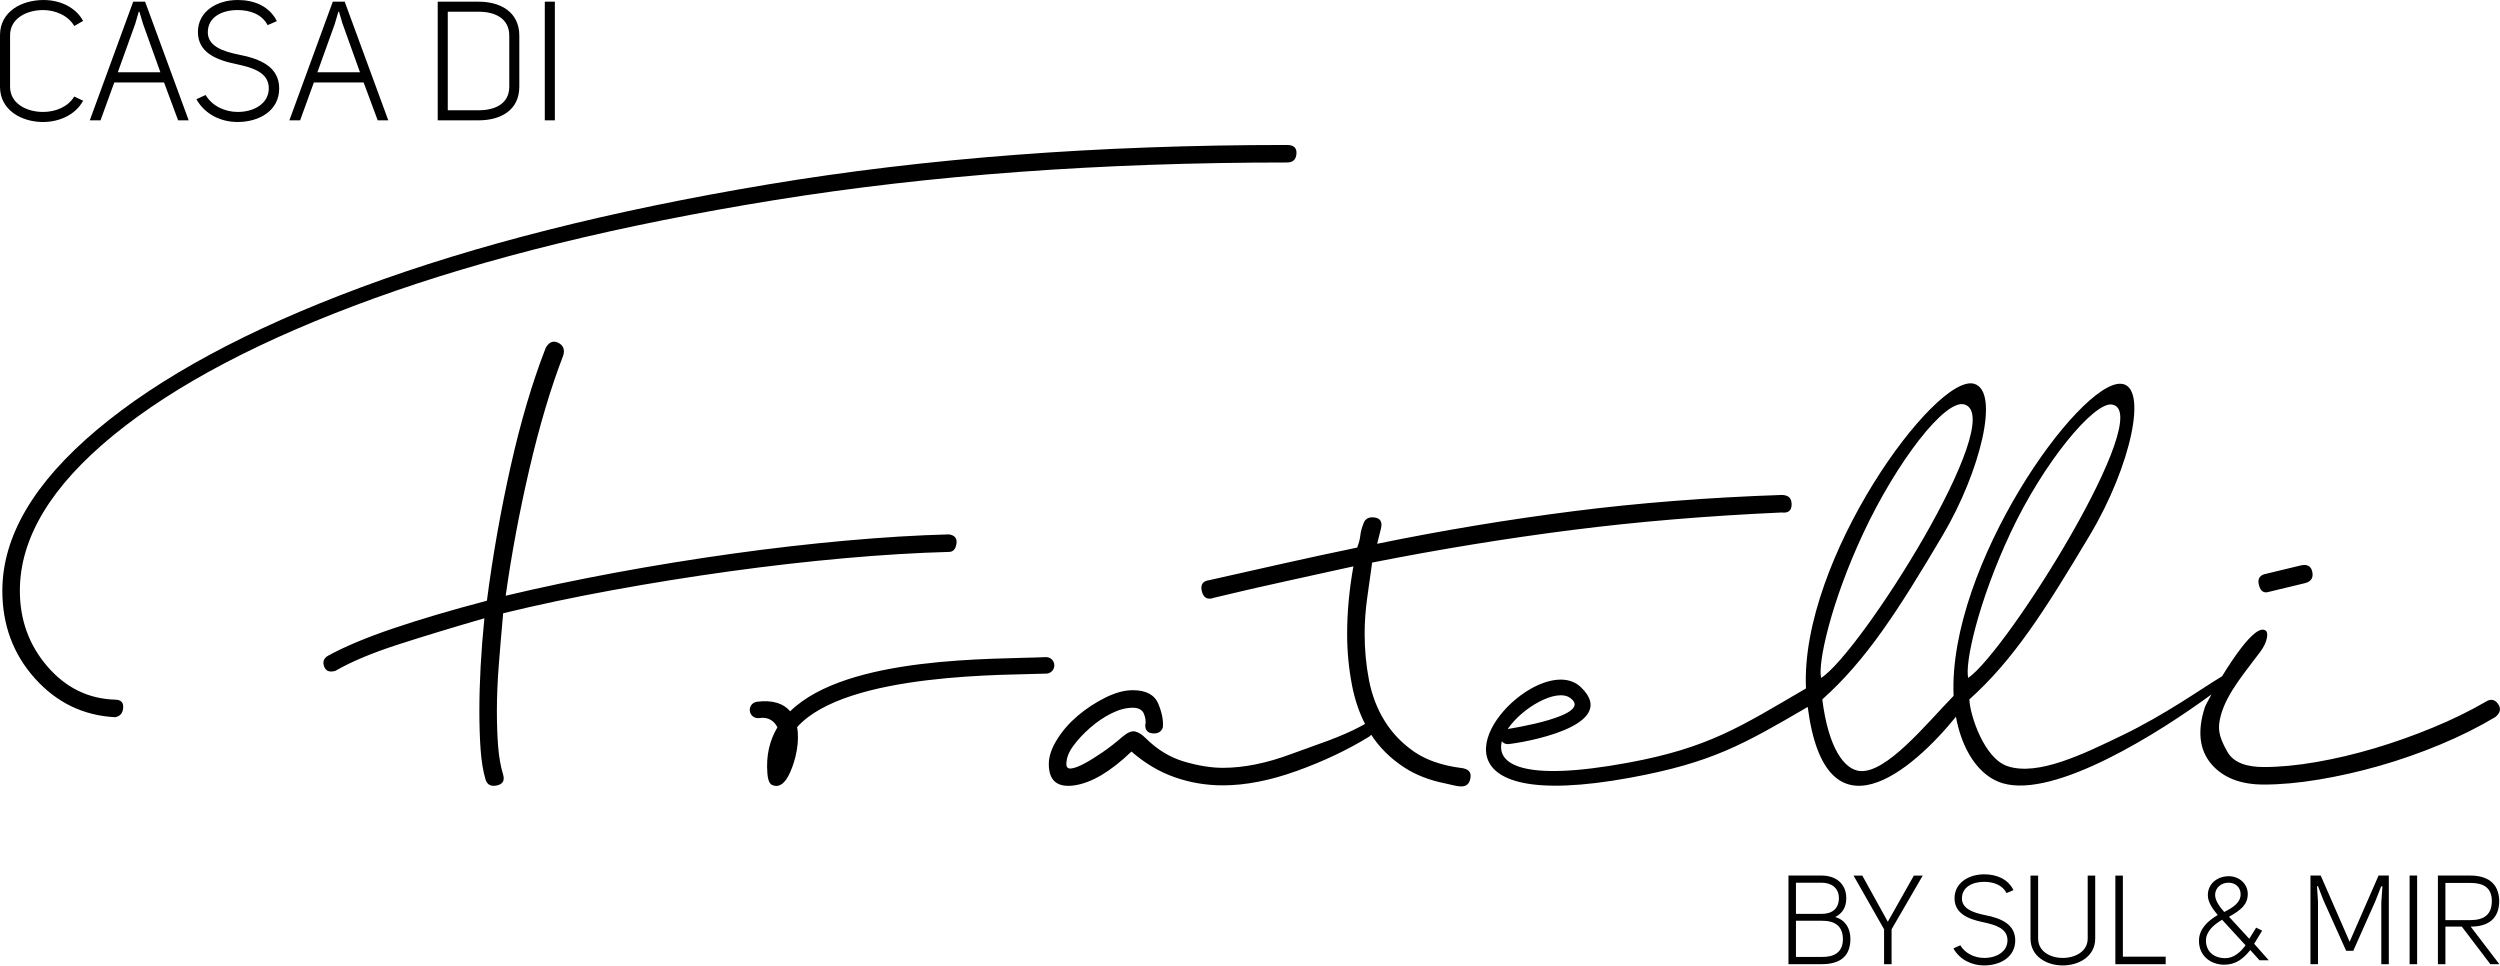
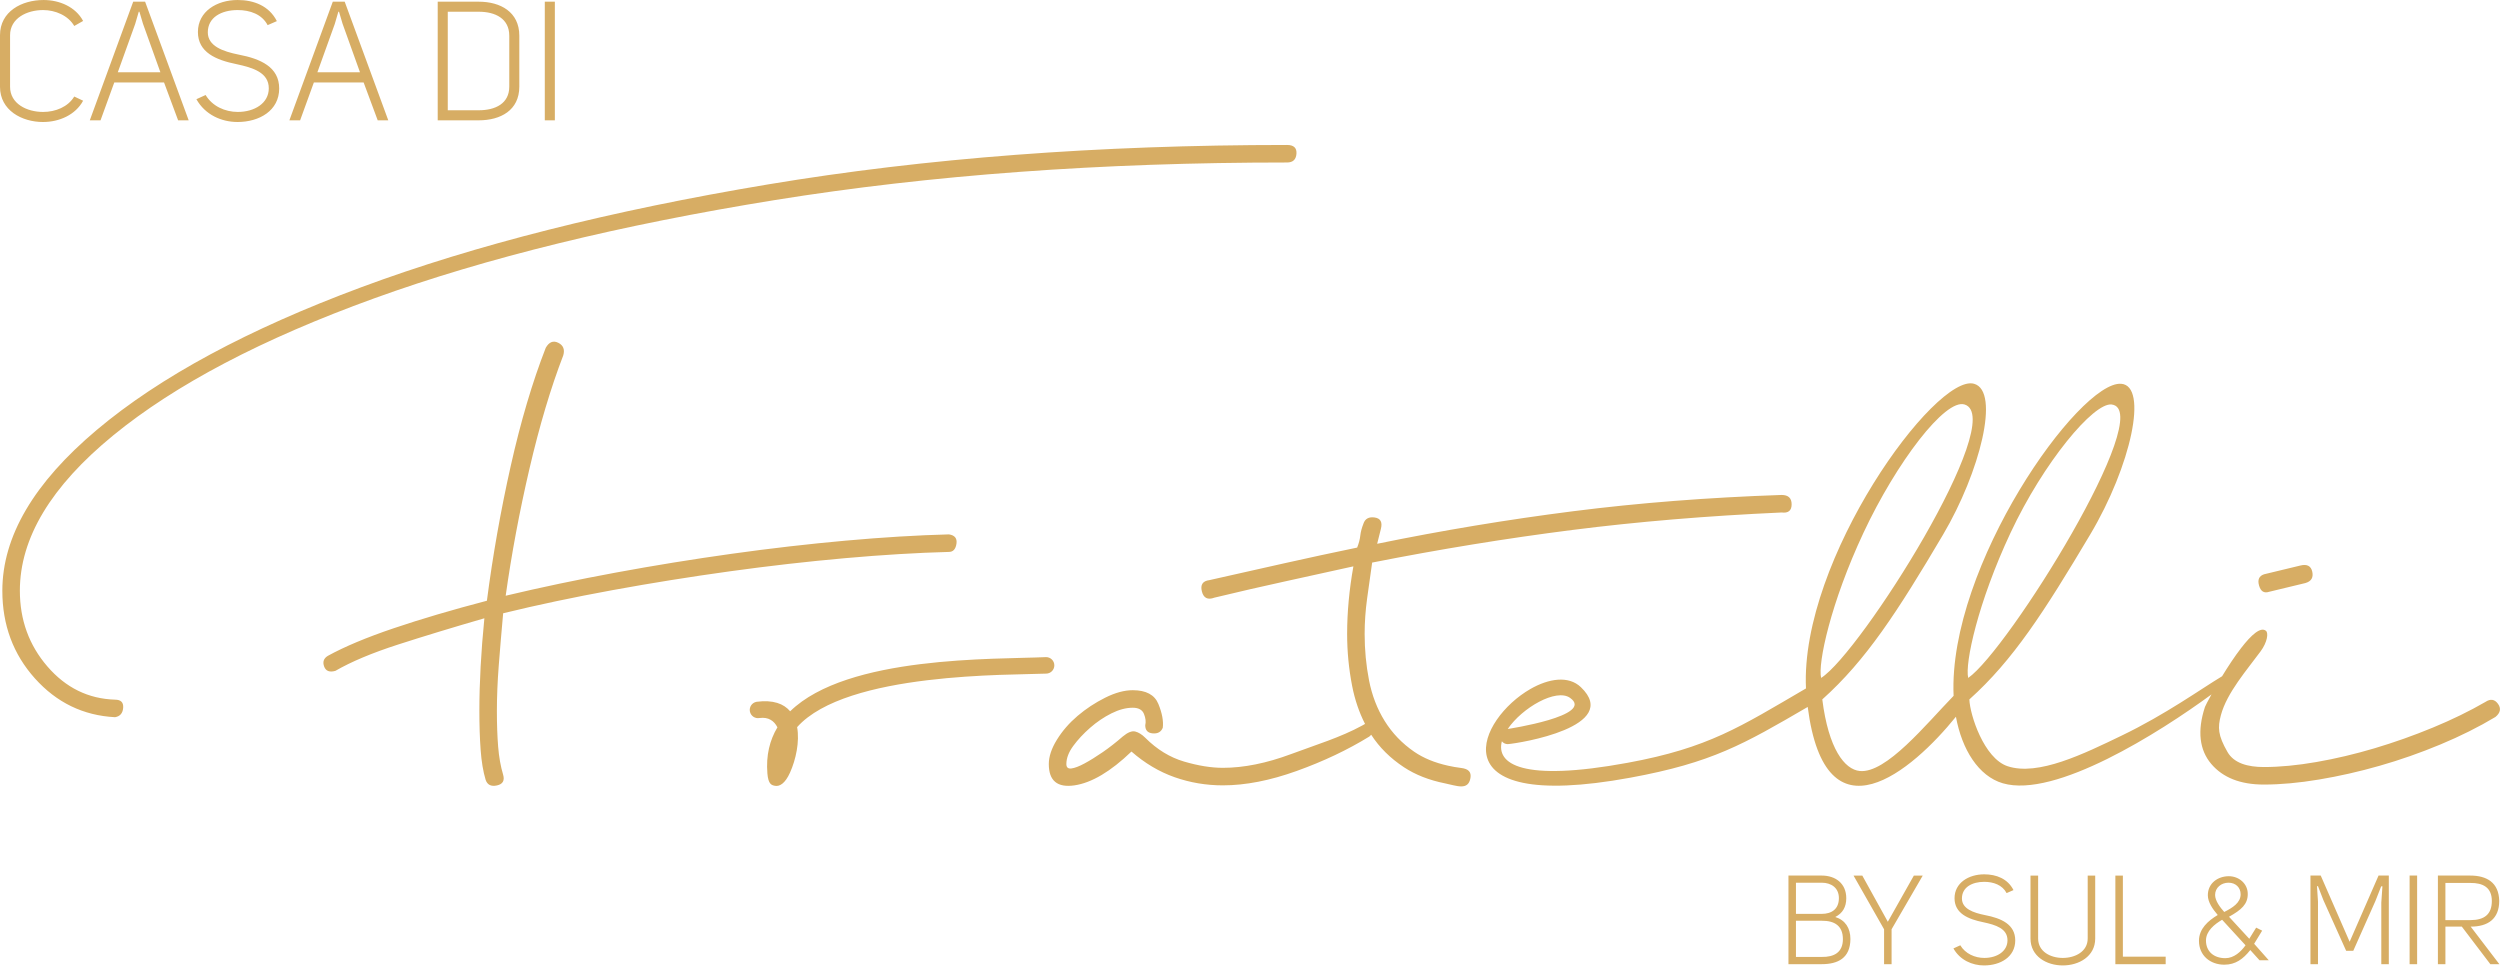
<svg xmlns="http://www.w3.org/2000/svg" xml:space="preserve" width="158.587mm" height="61.242mm" version="1.1" style="shape-rendering:geometricPrecision; text-rendering:geometricPrecision; image-rendering:optimizeQuality; fill-rule:evenodd; clip-rule:evenodd" viewBox="0 0 1966.14 759.27">
  <defs>
    <style type="text/css">
   
-     .fil0 {fill:black;fill-rule:nonzero}
+     .fil0 {fill:#d7ad64;fill-rule:nonzero}
   
  </style>
  </defs>
  <g id="Layer_x0020_1">
    <path class="fil0" d="M90.47 550.26c4.6,0 6.73,2.13 6.4,6.4 -0.33,4.27 -2.46,6.73 -6.4,7.39 -24.95,-1.31 -45.96,-11.49 -63.03,-30.53 -17.07,-19.04 -25.6,-42.02 -25.6,-68.93 0,-42.67 24.78,-84.86 74.35,-126.55 49.57,-41.69 118.99,-79.11 208.28,-112.26 89.29,-33.15 195.8,-60.07 319.56,-80.75 123.75,-20.68 259.82,-31.02 408.19,-31.02 5.25,0 7.71,2.3 7.39,6.89 -0.33,4.6 -2.79,6.89 -7.39,6.89 -146.4,0 -280.66,9.85 -402.77,29.54 -122.11,19.7 -227.16,45.46 -315.13,77.3 -87.97,31.84 -156.42,67.79 -205.33,107.83 -48.91,40.05 -73.37,80.75 -73.37,122.11 0,22.98 7.22,42.84 21.67,59.58 14.44,16.74 32.17,25.44 53.18,26.1zm-56.6 -454.31c12.65,0 25.44,-5.54 31.5,-16.74l-6.98 -3.3c-4.88,8.17 -14.76,12.13 -24.51,12.13 -12.78,0 -25.96,-6.46 -25.96,-19.77l0 -40.59c0,-13.31 13.18,-19.77 25.96,-19.77 9.75,0 19.77,4.35 24.51,12.52l6.98 -3.95c-5.93,-11.07 -18.58,-16.47 -31.1,-16.47 -17.13,0 -34.27,8.96 -34.27,27.68l0 40.59c0,18.45 17.13,27.68 33.87,27.68zm106.22 -1.32l8.3 0 -34.27 -93.31 -9.36 0 -34.14 93.31 8.44 0 10.81 -29.78 39.14 0 11.07 29.78zm-33.74 -75.91l2.77 -9.49 0.53 0 2.77 9.36 13.71 38.22 -33.48 0 13.71 -38.09zm80.4 77.23c17.26,0 32.82,-8.96 32.82,-26.36 0,-16.87 -14.63,-23.33 -31.76,-26.62 -12.52,-2.5 -24.38,-6.72 -24.38,-17.53 0,-11.86 10.81,-17.53 23.46,-17.53 9.75,0 19.11,3.29 23.59,11.86l7.25 -3.16c-6.06,-11.99 -18.06,-16.61 -30.84,-16.61 -16.34,0 -31.24,8.96 -31.24,25.17 0,15.95 14.1,22.01 30.44,25.3 12.92,2.77 25.3,6.59 25.3,18.98 0,11.73 -11.2,18.58 -24.38,18.58 -10.02,0 -20.03,-4.48 -25.3,-13.31l-7.25 3.3c6.85,12.26 19.77,17.92 32.29,17.92zm110.31 -1.32l8.3 0 -34.27 -93.31 -9.36 0 -34.14 93.31 8.44 0 10.81 -29.78 39.14 0 11.07 29.78zm-33.74 -75.91l2.77 -9.49 0.53 0 2.77 9.36 13.71 38.22 -33.48 0 13.71 -38.09zm80.92 75.91l32.29 0c17,0 31.89,-7.78 31.89,-26.49l0 -40.06c0,-18.71 -14.89,-26.75 -31.89,-26.75l-32.29 0 0 93.31zm7.91 -7.91l0 -77.49 24.38 0c13.05,0 23.99,5.4 23.99,18.85l0 40.06c0,13.31 -10.94,18.58 -23.99,18.58l-24.38 0zm76.31 7.91l7.91 0 0 -93.31 -7.91 0 0 93.31zm1014.89 626.55c5.81,-2.95 8.66,-7.88 8.66,-14.77 0,-11.71 -8.56,-17.82 -19.29,-17.82l-26.18 0 0 69.69 26.09 0c12.8,0 22.54,-4.72 22.64,-19.79 0,-8.56 -4.04,-14.86 -11.91,-17.32zm-10.63 -26.97c7.48,0 13.49,4.04 13.49,12.11 0,8.66 -5.71,12.4 -13.49,12.4l-20.28 0 0 -24.51 20.28 0zm0 58.37l-20.28 0 0 -28.45 20.28 0c10.14,-0.1 16.64,4.04 16.64,14.47 0,10.43 -6.99,14.17 -16.64,13.98zm49.02 5.71l5.91 0 0 -27.46 24.51 -42.23 -6.99 0 -20.48 36.32 -20.08 -36.32 -6.89 0 24.02 42.23 0 27.46zm78.65 0.98c12.9,0 24.51,-6.69 24.51,-19.69 0,-12.6 -10.93,-17.42 -23.72,-19.88 -9.35,-1.87 -18.21,-5.02 -18.21,-13.09 0,-8.86 8.07,-13.09 17.52,-13.09 7.28,0 14.27,2.46 17.62,8.86l5.41 -2.36c-4.53,-8.96 -13.49,-12.4 -23.03,-12.4 -12.21,0 -23.33,6.69 -23.33,18.8 0,11.91 10.53,16.44 22.74,18.9 9.65,2.07 18.9,4.92 18.9,14.17 0,8.76 -8.37,13.88 -18.21,13.88 -7.48,0 -14.96,-3.35 -18.9,-9.94l-5.41 2.46c5.12,9.15 14.77,13.39 24.12,13.39zm61.91 0c12.7,0 25.49,-7.09 25.49,-21.16l0 -49.51 -5.91 0 0 49.51c0,10.24 -9.84,15.26 -19.59,15.26 -9.74,0 -19.39,-5.02 -19.39,-15.26l0 -49.51 -6 0 0 49.51c0,14.08 12.7,21.16 25.4,21.16zm41.34 -0.98l39.57 0 0 -5.91 -33.66 0 0 -63.78 -5.91 0 0 69.69zm85.73 0.39c8.76,0 14.77,-4.43 20.38,-11.52l7.28 8.07 7.28 0 -11.52 -12.99 6.3 -10.33 -4.72 -2.36 -5.41 8.76 -15.95 -17.32c9.74,-5.41 14.76,-9.84 14.76,-17.91 0,-8.27 -7.09,-13.98 -14.86,-13.98 -8.66,0 -16.54,5.51 -16.54,14.96 0,5.51 3.84,10.93 7.78,15.55 -7.58,4.53 -14.76,10.83 -14.76,20.28 0,11.62 8.86,18.8 19.98,18.8zm-0.1 -41.44c-3.15,-3.54 -7.19,-8.76 -7.19,-13.39 0,-5.71 4.82,-9.65 10.53,-9.65 5.61,0 9.55,3.74 9.55,9.15 0,6.6 -6.3,10.53 -12.9,13.88zm0.89 36.32c-9.25,0 -15.26,-5.41 -15.26,-13.88 0,-7.48 6.69,-12.8 12.7,-16.34l18.41 20.08c-3.64,5.12 -9.15,10.14 -15.85,10.14zm66.93 4.72l5.91 0 0 -49.22 -0.79 -12.11 0.79 0 4.23 10.93 17.91 39.87 5.61 0 17.42 -39.18 4.53 -11.52 0.98 0 -0.89 12.8 0 48.43 5.91 0 0 -69.69 -8.07 0 -22.74 52.07 -22.74 -52.07 -8.07 0 0 69.69zm77.96 0l5.91 0 0 -69.69 -5.91 0 0 69.69zm63.49 0l7.09 0 -22.54 -29.53 0.1 0c13.39,0 22.34,-6 22.34,-20.28 -0.3,-14.57 -10.04,-19.88 -22.74,-19.88l-25.49 0 0 69.69 5.91 0 0 -29.53 12.9 0 22.44 29.53zm-35.34 -63.88l19.69 0c9.74,-0.1 16.83,3.45 16.83,14.17 0,10.63 -6.01,15.06 -16.83,15.06l-19.69 0 0 -29.24zm-189.09 -138.44c0.23,-0.69 2.16,-4.48 5.14,-9.85 -41.14,30.22 -122.99,81.89 -164.09,69.92 -19.18,-5.59 -32.21,-26.63 -36.91,-52.35 -34.27,42.42 -102.53,100.96 -116.57,-7.7 -50.46,29.42 -75.24,43.81 -139.33,55.61 -78.84,14.51 -108.55,2.01 -113.07,-16.83 -4.26,-17.74 13.82,-41.11 34.26,-52.86 14.42,-8.29 30.02,-10.79 39.77,-1.45 32.28,30.93 -48.01,44.07 -57.52,44.78 -1.88,0 -3.55,-0.87 -4.64,-2.22 -4.6,17.72 15.47,32.25 99,16.88 63.64,-11.71 88.35,-28.23 140.17,-58.46 -4.74,-101.73 102.11,-248.13 132.19,-239.61 20.78,5.89 4.52,69.73 -24.33,118.57 -35.96,60.89 -60.64,98.87 -95.03,129.67 4.9,38.96 17.55,55.07 29.42,56.29 20.8,2.14 52.17,-36.78 73.85,-59.11 -4.52,-102.18 98.89,-247.75 131.75,-245.42 21.55,1.53 7.82,64.59 -24.33,118.57 -36.18,60.75 -60.64,98.87 -95.03,129.67 0.47,12.29 11.54,46.3 29.98,52.5 24.04,8.08 60.31,-9.84 89.82,-24.05 34.64,-16.68 62.18,-36.58 78.96,-46.66 4.61,-7.56 9.91,-15.64 15.05,-22.29 7.86,-10.16 15.35,-16.97 19.49,-13.4 2,1.72 1.1,8.81 -4.22,16.06 -10.55,14.38 -26.58,32.58 -31.28,50.33 -2.55,9.64 -2.35,15.69 5.22,28.87 5.11,8.89 16.08,11.82 28.56,11.82 12.47,0 26.26,-1.31 41.36,-3.94 15.1,-2.63 30.36,-6.24 45.79,-10.83 15.43,-4.6 30.69,-10.01 45.79,-16.25 15.1,-6.24 28.89,-12.97 41.36,-20.19 3.94,-2.63 7.22,-2.13 9.85,1.48 2.62,3.61 1.97,7.06 -1.97,10.34 -13.13,7.88 -27.57,15.1 -43.33,21.66 -15.76,6.57 -31.68,12.15 -47.76,16.74 -16.08,4.6 -32.01,8.21 -47.76,10.83 -15.76,2.63 -30.2,3.94 -43.33,3.94 -18.38,0 -32.17,-5.42 -41.36,-16.25 -9.19,-10.83 -11.16,-25.88 -4.92,-44.81zm50.42 -90.53c-3.94,1.31 -6.57,-0.33 -7.88,-4.92 -1.31,-4.59 0,-7.55 3.94,-8.86l28.56 -6.89c5.25,-1.31 8.37,0.33 9.36,4.92 0.98,4.59 -0.82,7.55 -5.42,8.86l-28.56 6.89zm-352.29 67.73c31.03,-19.72 147.38,-204.09 112.85,-215.04 -15.27,-4.85 -53.58,45.49 -79.55,100.9 -25.76,54.96 -36.04,102.83 -33.3,114.15zm-359.99 -121.26c1.31,-3.94 4.27,-5.58 8.86,-4.92 4.59,0.66 6.24,3.61 4.92,8.86l-2.95 11.82c51.21,-10.5 102.58,-19.04 154.12,-25.6 51.54,-6.56 106.19,-10.83 163.96,-12.8 5.25,0 7.88,2.46 7.88,7.39 0,4.92 -2.63,7.06 -7.88,6.4 -58.43,2.63 -113.41,7.22 -164.95,13.79 -51.54,6.56 -103.89,15.1 -157.07,25.6 -1.31,9.19 -2.63,18.55 -3.94,28.07 -1.31,9.52 -1.97,18.88 -1.97,28.07 0,12.47 1.15,24.62 3.45,36.44 2.3,11.82 6.4,22.49 12.31,32.01 5.91,9.52 13.62,17.56 23.14,24.13 7.29,5.03 16.22,8.71 26.78,11.04 3.23,0.71 6.61,1.34 10.15,1.76 5.9,0.7 8.17,3.24 7.39,7.88 -1.73,10.21 -10.89,6.07 -20.02,4.24 -12.44,-2.49 -23.17,-6.7 -32.18,-12.61 -10.78,-7.09 -19.4,-15.62 -25.85,-25.6 -0.41,0.47 -0.9,0.93 -1.45,1.37 -17.07,10.5 -36.11,19.53 -57.12,27.08 -21.01,7.55 -40.38,11.33 -58.1,11.33 -13.13,0 -25.77,-2.13 -37.91,-6.4 -12.15,-4.27 -23.47,-11 -33.98,-20.19 -16.41,15.76 -31.35,24.62 -44.81,26.59 -13.46,1.97 -20.19,-3.61 -20.19,-16.74 0,-5.91 2.13,-12.31 6.4,-19.2 4.27,-6.89 9.68,-13.13 16.25,-18.71 6.56,-5.58 13.79,-10.34 21.67,-14.28 7.88,-3.94 15.1,-5.91 21.67,-5.91 10.5,0 17.23,3.61 20.19,10.83 2.95,7.22 4.1,13.46 3.45,18.71 -1.31,3.28 -3.94,4.76 -7.88,4.43 -3.94,-0.33 -5.91,-2.46 -5.91,-6.4 0.66,-2.63 0.33,-5.58 -0.98,-8.86 -1.31,-3.28 -4.27,-4.92 -8.86,-4.92 -5.25,0 -10.83,1.48 -16.74,4.43 -5.91,2.95 -11.49,6.73 -16.74,11.32 -5.25,4.6 -9.68,9.36 -13.29,14.28 -3.61,4.92 -5.42,9.68 -5.42,14.28 0,2.63 1.31,3.77 3.94,3.45 2.63,-0.33 6.07,-1.64 10.34,-3.94 4.27,-2.3 9.03,-5.25 14.28,-8.86 5.25,-3.61 10.5,-7.72 15.76,-12.31 3.94,-3.28 7.22,-4.6 9.85,-3.94 2.62,0.66 5.25,2.3 7.88,4.92 9.19,9.19 19.37,15.43 30.53,18.71 11.16,3.28 21.34,4.92 30.53,4.92 16.41,0 34.3,-3.61 53.67,-10.83 19.37,-7.22 38.81,-13.11 55.61,-22.28 0.94,-0.51 1.77,-0.99 2.5,-1.41 -4.65,-9.11 -8.03,-19.08 -10.14,-29.88 -2.62,-13.46 -3.94,-27.08 -3.94,-40.87 0,-17.07 1.64,-34.79 4.92,-53.18 -17.73,3.94 -35.62,7.88 -53.67,11.82 -18.05,3.94 -36.6,8.21 -55.64,12.8 -5.25,1.97 -8.53,0.33 -9.85,-4.92 -1.31,-5.25 0.66,-8.21 5.91,-8.86 20.35,-4.6 40.05,-9.03 59.09,-13.29 19.04,-4.27 38.08,-8.37 57.12,-12.31 1.31,-3.28 2.13,-6.4 2.46,-9.36 0.33,-2.95 1.15,-6.07 2.46,-9.36zm-808.48 115.7c-4.6,1.31 -7.55,0.16 -8.86,-3.45 -1.31,-3.61 -0.33,-6.4 2.95,-8.37 13.13,-7.22 30.36,-14.44 51.7,-21.66 21.34,-7.22 45.79,-14.44 73.37,-21.67 4.6,-35.45 10.83,-70.74 18.71,-105.86 7.88,-35.12 17.07,-66.15 27.57,-93.06 2.63,-4.6 5.91,-5.91 9.85,-3.94 3.94,1.97 5.25,5.25 3.94,9.85 -9.85,25.6 -18.71,55.31 -26.59,89.12 -7.88,33.81 -14.11,67.13 -18.71,99.96 27.57,-6.57 56.46,-12.64 86.66,-18.22 30.2,-5.58 60.56,-10.5 91.09,-14.77 30.53,-4.27 60.4,-7.71 89.61,-10.34 29.21,-2.63 56.3,-4.27 81.24,-4.92 4.59,0.66 6.56,3.12 5.91,7.39 -0.66,4.27 -2.63,6.4 -5.91,6.4 -24.95,0.66 -52.19,2.3 -81.74,4.92 -29.54,2.63 -59.74,6.07 -90.6,10.34 -30.86,4.27 -61.55,9.19 -92.08,14.77 -30.53,5.58 -59.25,11.65 -86.17,18.22 -1.31,14.44 -2.46,28.07 -3.45,40.87 -0.98,12.8 -1.48,24.78 -1.48,35.94 0,10.5 0.33,19.86 0.99,28.07 0.66,8.21 1.97,15.59 3.94,22.16 1.31,4.59 -0.33,7.39 -4.92,8.37 -4.59,0.99 -7.55,-0.49 -8.86,-4.43 -1.97,-6.56 -3.28,-14.44 -3.94,-23.64 -0.66,-9.19 -0.99,-19.37 -0.99,-30.53 0,-11.16 0.33,-22.81 0.99,-34.96 0.66,-12.14 1.64,-24.78 2.95,-37.91 -24.95,7.22 -47.6,14.12 -67.95,20.68 -20.35,6.57 -36.77,13.46 -49.24,20.68zm331.14 24.34c13.16,-1.73 21.54,1.54 26.52,7.46 45.03,-43.96 161.13,-40.74 201.27,-42.61 3.58,0 6.49,2.9 6.49,6.49 0,3.58 -2.9,6.49 -6.49,6.49 -26.97,1.26 -156.97,-1.4 -195.8,42.09 2.08,11.5 -1.01,25.56 -5.57,35.73 -3.81,8.5 -8.1,11.09 -11.8,10.42 -2.67,-0.49 -5.32,-1.13 -6.01,-9.73 -1.15,-14.24 1.84,-26.2 7.89,-36.27 -2.57,-5.04 -6.98,-8.27 -14.07,-7.32 -3.52,0.67 -6.91,-1.64 -7.58,-5.16 -0.67,-3.52 1.64,-6.91 5.16,-7.58zm953 -18.78c31.27,-21.65 148.79,-210.49 112.85,-215.04 -14.16,-1.79 -53.58,45.49 -79.55,100.9 -25.76,54.96 -36.04,102.83 -33.3,114.15zm-362.13 40.15c0,0 69.03,-10.47 48.96,-24.5 -10.87,-7.6 -37.6,7.75 -48.97,24.5l0 0z" />
  </g>
</svg>
